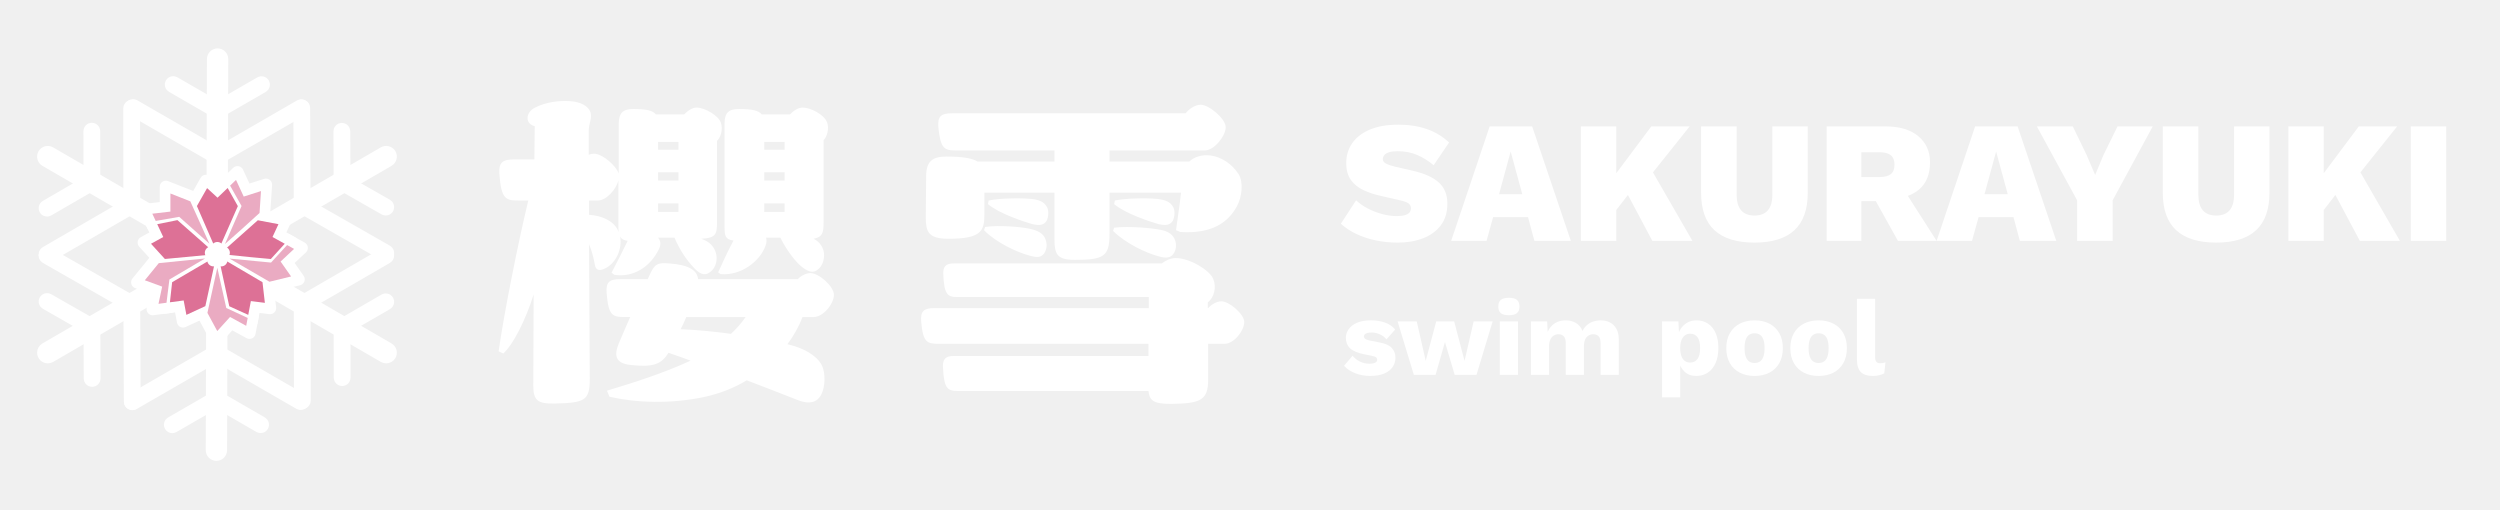
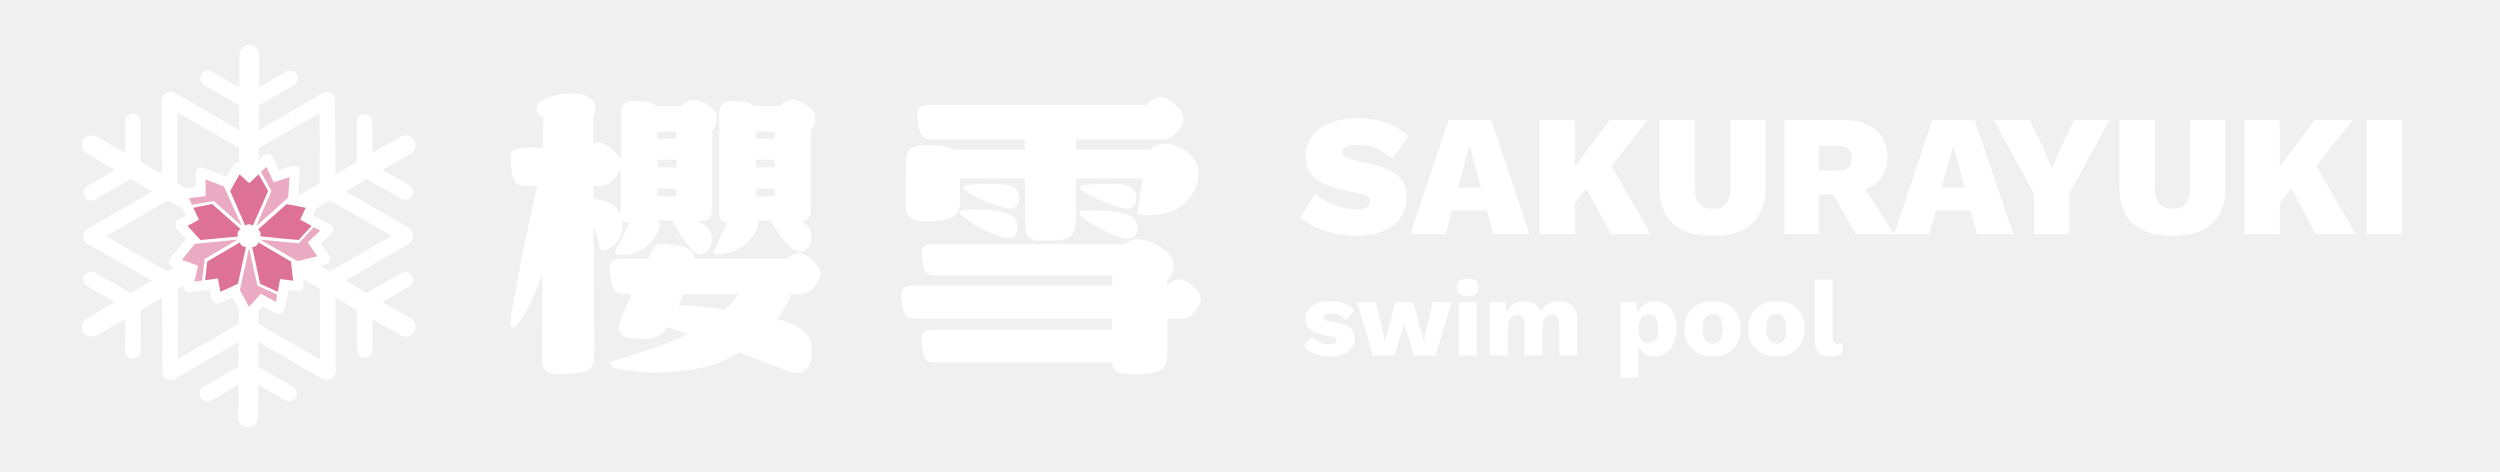
- <svg xmlns="http://www.w3.org/2000/svg" id="_圖層_1" data-name="圖層_1" version="1.1" viewBox="0 0 1631.39 332.32">
+ <svg xmlns="http://www.w3.org/2000/svg" id="_圖層_1" data-name="圖層_1" version="1.1" viewBox="0 0 1760.22 332.32">
  <defs>
    <style>
      .st0 {
        stroke: #fff;
        stroke-linejoin: round;
        stroke-width: 8px;
      }

      .st0, .st1 {
        fill: #fff;
      }

      .st2 {
        fill: #dd7196;
      }

      .st3 {
        fill: #eaabc2;
      }
    </style>
  </defs>
  <g>
-     <path class="st0" d="M181.71,146.29l-3.89,8.37,7.99,4.4-9.08,9.96-13.12-1.21-17.95-1.83.34-1.05-.88-.64,23.13-20.56,13.46,2.56Z" />
-     <path class="st0" d="M177.93,172.1l-14.59-1.34-21.63-2.2.81-2.5-2.12-1.54,26.98-23.98,18.63,3.54-4.33,9.32,8.87,4.88-12.61,13.82h0ZM150.48,163.49l13.43,1.37,11.63,1.07,5.55-6.09-7.12-3.92,3.46-7.44-8.29-1.57-18.65,16.58h-.01Z" />
-     <path class="st0" d="M144.41,169.83l.4-1.24,26.48,15.56,1.55,13.47-9.14-1.15-1.7,9-12.38-5.62-6.51-30.02h1.3Z" />
-     <path class="st0" d="M164.21,209.72l-17.17-7.79-7.61-35.07h2.82l.88-2.7,30.94,18.19,2.15,18.68-10.12-1.27-1.89,9.97h0ZM152.2,197.76l7.59,3.44,1.52-8.03,8.16,1.02-.95-8.24-21.63-12.72,5.32,24.52h-.01Z" />
-     <path class="st0" d="M137.66,164.93l.39,1.18-30.45,2.89-9.07-9.94,8-4.4-3.93-8.37,13.19-2.65,23.13,20.38-1.26.91Z" />
-     <path class="st0" d="M106.41,172.09l-12.61-13.81,8.86-4.87-4.35-9.27,18.33-3.69,27.01,23.8-2.51,1.82.86,2.65-35.6,3.37h0ZM103.26,159.84l5.53,6.06,25.09-2.38-18.94-16.7-8.05,1.62,3.5,7.47-7.13,3.92h0Z" />
-     <path class="st0" d="M140.52,169.83l-6.52,29.94-12.37,5.7-1.78-9.41-8.97,1.2,1.45-13.11,26.52-15.56.41,1.24h1.26Z" />
-     <path class="st0" d="M119.42,209.75l-1.96-10.37-9.94,1.33,2.04-18.35,30.98-18.18.88,2.7h2.79l-7.61,34.98-17.16,7.9h-.02ZM122.24,192.75l1.6,8.44,7.58-3.49,5.32-24.43-21.62,12.69-.87,7.86,8-1.07h0Z" />
-     <path class="st0" d="M148.56,122.67l6.57,11.69.05.22-12.35,28.05-1-.73-1.01.74-.77-1.62-11.56-26.56,6.65-11.71,6.8,6.26,6.62-6.34Z" />
-     <path class="st0" d="M144.06,167.19l-2.23-1.62-2.16,1.57-2.33-4.94-12.16-27.92,9.22-16.25,7.5,6.91,7.37-7.06,8.64,15.37.39,1.6-14.24,32.33h0ZM131.8,134.64l10,22.97,10.11-22.93-4.06-7.21-5.86,5.62-6.11-5.62-4.08,7.18h0Z" />
-     <path class="st0" d="M133.8,168.67l-23.25,13.71-1.23,9.79-.67,5.39-5.22.7,2.39-11.23-11.32-4.14,9.12-11.18,30.18-3.04Z" />
-     <path class="st0" d="M99.65,201.75l2.73-12.82-12.82-4.69,12.54-15.36,44.83-4.52-33.63,19.83-2.01,16-11.65,1.55h.01ZM99.43,181.54l7.88,2.88.48-3.85,12.88-7.59-15.53,1.56-5.71,7Z" />
-     <path class="st0" d="M161.64,207.47l-.98,5.14-10.54-5.78-8.35,9.21-6.42-11.88,6.46-29.44,5.85,26.27,13.98,6.48Z" />
-     <path class="st0" d="M141.16,221.13l-8.94-16.53,9.56-43.61,8.46,37.92,14.74,6.84-2.17,11.41-12.07-6.61-9.59,10.57h.01ZM138.48,203.72l3.91,7.23,5.83-6.43-3.13-1.45-3.26-14.61-3.35,15.27h0Z" />
-     <path class="st0" d="M191.9,162.42l-8.79,8.24,6.84,9.75-14.12,3.44-26.04-15.11,27.08,2.6,10.48-11.43,4.55,2.51Z" />
-     <path class="st0" d="M175.37,187.01l-38.81-22.51,39.12,3.75,11.05-12.05,10.16,5.6-9.89,9.27,7.86,11.19-19.51,4.75h.02ZM163.01,172.99l13.27,7.7,8.75-2.13-4.66-6.64-2.31,2.51-15.05-1.44Z" />
-     <path class="st0" d="M111.2,126.27l12.99,5.11,12.46,27.65-19.7-17.53-15.34,2.67-2.22-4.72,11.81-1.37v-11.81Z" />
-     <path class="st0" d="M145.06,170.48l-29-25.81-16.17,2.8-4.92-10.5,13.27-1.54v-13.52l18.17,7.14,18.65,41.41v.02ZM117.86,138.34l10.38,9.24-6.25-13.88-7.82-3.08v8.35l3.69-.64h0Z" />
-     <path class="st0" d="M154.01,117.41l5.03,10.87,11.26-3.59-.93,14.29-11.02,10.01-11.55,10.25,10.83-24.8-7.48-13.32,3.86-3.71Z" />
-     <path class="st0" d="M138.69,170.4l15.64-35.8-7.88-14.03,8.51-8.18,5.68,12.27,12.91-4.12-1.3,19.82-11.9,10.81-21.66,19.22h0ZM159.28,131.32l1.66,2.95-6.03,13.81,1.48-1.31,10.1-9.18.57-8.76-7.78,2.48h0Z" />
-     <path class="st0" d="M141.83,161.9l-4.17,3.03,1.6,4.9h5.15l1.59-4.9-4.17-3.03Z" />
-     <path class="st0" d="M146.56,172.79h-9.46l-2.92-8.99,7.65-5.56,7.65,5.56-2.92,8.99ZM141.41,166.87h.84l.26-.8-.68-.5-.68.5.26.8Z" />
-     <path class="st0" d="M142.3,73.32h-.79l-.37-.2-28.87-16.66c-.71-.41-.95-1.32-.54-2.02.41-.71,1.31-.95,2.02-.54l28.14,16.24,28.03-16.18c.71-.41,1.62-.17,2.02.54s.17,1.62-.54,2.02l-29.1,16.8Z" />
-     <path class="st0" d="M142.21,103.4h-.79l-.37-.2-54.96-31.75c-.71-.41-.95-1.32-.54-2.02.41-.71,1.32-.95,2.02-.54l54.23,31.33,54.02-31.21c.71-.41,1.62-.17,2.02.54.41.71.17,1.62-.54,2.02l-55.09,31.83Z" />
-     <path class="st0" d="M86.42,263.65c-.51,0-1.01-.27-1.29-.74-.41-.71-.17-1.62.54-2.02l55.73-32.17,55.55,32.06c.71.41.95,1.32.54,2.02-.41.71-1.31.95-2.02.54l-54.07-31.2-54.24,31.32c-.23.13-.49.2-.74.2h0Z" />
-     <path class="st0" d="M112.44,278.65c-.51,0-1.01-.27-1.29-.74-.41-.71-.17-1.62.54-2.02l29.61-17.09,29.52,17.06c.71.41.95,1.32.54,2.02-.41.71-1.32.95-2.02.54l-28.04-16.2-28.13,16.23c-.23.13-.49.2-.74.2h.01Z" />
-     <path class="st0" d="M251.73,166.6c-.25,0-.5-.06-.73-.2l-55.28-31.58-.3-64.35c0-.82.66-1.49,1.48-1.49s1.48.66,1.48,1.48l.29,62.64,53.8,30.73c.71.41.96,1.31.55,2.02-.27.48-.77.75-1.29.75" />
-     <path class="st0" d="M251.73,136.63c-.25,0-.5-.06-.73-.19l-29.26-16.7-.15-34.06c0-.82.66-1.48,1.48-1.49.83-.02,1.49.66,1.49,1.48l.14,32.34,27.77,15.85c.71.41.96,1.31.55,2.02-.27.48-.77.75-1.29.75" />
-     <path class="st0" d="M60.12,248.44c-.82,0-1.48-.66-1.48-1.48l-.14-32.64-28.54-16.29c-.71-.41-.96-1.31-.55-2.02s1.31-.96,2.02-.55l30.03,17.14.15,34.35c0,.82-.66,1.49-1.48,1.49h-.01Z" />
-     <path class="st0" d="M86.3,263.56c-.82,0-1.48-.66-1.48-1.48l-.29-62.84-54.58-31.17c-.71-.41-.96-1.31-.55-2.02s1.31-.96,2.02-.55l56.06,32.03v.86l.3,63.69c0,.82-.66,1.49-1.48,1.49h0Z" />
-     <path class="st0" d="M197.31,262.88c-.82,0-1.48-.66-1.48-1.48l-.12-63.88,55.28-32.03c.71-.41,1.62-.17,2.02.54.41.71.17,1.62-.54,2.03l-53.8,31.17.12,62.16c0,.82-.66,1.48-1.48,1.49" />
-     <path class="st0" d="M223.27,247.91c-.82,0-1.48-.66-1.48-1.48l-.06-33.82,29.26-16.94c.71-.41,1.62-.17,2.02.54.41.71.17,1.62-.54,2.03l-27.77,16.08.06,32.1c0,.82-.66,1.48-1.48,1.49h-.01Z" />
-     <path class="st0" d="M30.69,137.34c-.51,0-1.01-.26-1.28-.74-.41-.71-.17-1.61.54-2.03l28.55-16.56-.06-32.43c0-.82.66-1.48,1.48-1.48s1.48.66,1.48,1.48l.06,34.14-30.03,17.41c-.23.14-.49.2-.74.2h0Z" />
-     <path class="st0" d="M30.69,167.49c-.51,0-1.01-.26-1.28-.74-.41-.71-.17-1.62.54-2.03l54.57-31.61-.09-62.4c0-.82.66-1.48,1.48-1.48s1.48.66,1.48,1.48l.09,64.08-.74.46-55.31,32.04c-.23.14-.49.2-.74.2" />
-     <path class="st0" d="M141.22,296.74c-1.64,0-2.96-1.34-2.96-2.97l.77-255.23c0-1.63,1.33-2.96,2.96-2.96s2.96,1.34,2.96,2.97l-.77,255.23c0,1.63-1.33,2.96-2.96,2.96" />
-     <path class="st0" d="M31.18,233.11c-1.64,0-2.97-1.33-2.97-2.97,0-1.05.56-2.03,1.47-2.56l220.84-127.95c1.41-.82,3.23-.34,4.05,1.07s.34,3.23-1.07,4.05S32.67,232.71,32.67,232.71c-.47.27-.98.4-1.48.4h-.01Z" />
-     <path class="st0" d="M252.02,233.11c-.5,0-1.01-.13-1.48-.4L29.69,104.76c-1.41-.81-1.9-2.62-1.09-4.03,0,0,0,0,0-.01.81-1.41,2.62-1.9,4.03-1.09,0,0,0,0,.01,0l220.84,127.95c1.41.81,1.9,2.62,1.09,4.03,0,0,0,0,0,.01-.55.95-1.54,1.48-2.57,1.48h.02Z" />
-     <path class="st2" d="M181.71,146.29l-3.89,8.37,7.99,4.4-9.08,9.96-13.12-1.21-17.95-1.83.34-1.05-.88-.64,23.13-20.56,13.46,2.56Z" />
-     <path class="st2" d="M144.41,169.83l.4-1.24,26.48,15.56,1.55,13.47-9.14-1.15-1.7,9-12.38-5.62-6.51-30.02h1.3Z" />
-     <path class="st2" d="M137.66,164.93l.39,1.18-30.45,2.89-9.07-9.94,8-4.4-3.93-8.37,13.19-2.65,23.13,20.38-1.26.91Z" />
-     <path class="st2" d="M140.52,169.83l-6.52,29.94-12.37,5.7-1.78-9.41-8.97,1.2,1.45-13.11,26.52-15.56.41,1.24h1.26Z" />
-     <path class="st2" d="M148.56,122.67l6.57,11.69.05.22-12.35,28.05-1-.73-1.01.74-.77-1.62-11.56-26.56,6.65-11.71,6.8,6.26,6.62-6.34Z" />
-     <path class="st3" d="M133.8,168.67l-23.25,13.71-1.23,9.79-.67,5.39-5.22.7,2.39-11.23-11.32-4.14,9.12-11.18,30.18-3.04Z" />
-     <path class="st3" d="M161.64,207.47l-.98,5.14-10.54-5.78-8.35,9.21-6.42-11.88,6.46-29.44,5.85,26.27,13.98,6.48Z" />
-     <path class="st3" d="M191.9,162.42l-8.79,8.24,6.84,9.75-14.12,3.44-26.04-15.11,27.08,2.6,10.48-11.43,4.55,2.51Z" />
-     <path class="st3" d="M111.2,126.27l12.99,5.11,12.46,27.65-19.7-17.53-15.34,2.67-2.22-4.72,11.81-1.37v-11.81Z" />
-     <path class="st3" d="M154.01,117.41l5.03,10.87,11.26-3.59-.93,14.29-11.02,10.01-11.55,10.25,10.83-24.8-7.48-13.32,3.86-3.71Z" />
-     <path class="st0" d="M141.83,161.9l-4.17,3.03,1.6,4.9h5.15l1.59-4.9-4.17-3.03Z" />
+     <path class="st0" d="M215.26,146.29l-3.89,8.37,7.99,4.4-9.08,9.96-13.12-1.21-17.95-1.83.34-1.05-.88-.64,23.13-20.56,13.46,2.56Z" />
+     <path class="st0" d="M211.48,172.1l-14.59-1.34-21.63-2.2.81-2.5-2.12-1.54,26.98-23.98,18.63,3.54-4.33,9.32,8.87,4.88-12.61,13.82h0ZM184.03,163.49l13.43,1.37,11.63,1.07,5.55-6.09-7.12-3.92,3.46-7.44-8.29-1.57-18.65,16.58h-.01Z" />
+     <path class="st0" d="M177.96,169.83l.4-1.24,26.48,15.56,1.55,13.47-9.14-1.15-1.7,9-12.38-5.62-6.51-30.02h1.3Z" />
+     <path class="st0" d="M197.76,209.72l-17.17-7.79-7.61-35.07h2.82l.88-2.7,30.94,18.19,2.15,18.68-10.12-1.27-1.89,9.97h0ZM185.75,197.76l7.59,3.44,1.52-8.03,8.16,1.02-.95-8.24-21.63-12.72,5.32,24.52h-.01Z" />
+     <path class="st0" d="M171.21,164.93l.39,1.18-30.45,2.89-9.07-9.94,8-4.4-3.93-8.37,13.19-2.65,23.13,20.38-1.26.91Z" />
+     <path class="st0" d="M139.96,172.09l-12.61-13.81,8.86-4.87-4.35-9.27,18.33-3.69,27.01,23.8-2.51,1.82.86,2.65-35.6,3.37h0ZM136.81,159.84l5.53,6.06,25.09-2.38-18.94-16.7-8.05,1.62,3.5,7.47-7.13,3.92h0Z" />
+     <path class="st0" d="M174.07,169.83l-6.52,29.94-12.37,5.7-1.78-9.41-8.97,1.2,1.45-13.11,26.52-15.56.41,1.24h1.26Z" />
+     <path class="st0" d="M152.97,209.75l-1.96-10.37-9.94,1.33,2.04-18.35,30.98-18.18.88,2.7h2.79l-7.61,34.98-17.16,7.9h-.02ZM155.79,192.75l1.6,8.44,7.58-3.49,5.32-24.43-21.62,12.69-.87,7.86,8-1.07h0Z" />
+     <path class="st0" d="M182.11,122.67l6.57,11.69.05.22-12.35,28.05-1-.73-1.01.74-.77-1.62-11.56-26.56,6.65-11.71,6.8,6.26,6.62-6.34Z" />
+     <path class="st0" d="M177.61,167.19l-2.23-1.62-2.16,1.57-2.33-4.94-12.16-27.92,9.22-16.25,7.5,6.91,7.37-7.06,8.64,15.37.39,1.6-14.24,32.33h0ZM165.35,134.64l10,22.97,10.11-22.93-4.06-7.21-5.86,5.62-6.11-5.62-4.08,7.18h0Z" />
+     <path class="st0" d="M167.35,168.67l-23.25,13.71-1.23,9.79-.67,5.39-5.22.7,2.39-11.23-11.32-4.14,9.12-11.18,30.18-3.04Z" />
+     <path class="st0" d="M133.2,201.75l2.73-12.82-12.82-4.69,12.54-15.36,44.83-4.52-33.63,19.83-2.01,16-11.65,1.55h.01ZM132.98,181.54l7.88,2.88.48-3.85,12.88-7.59-15.53,1.56-5.71,7Z" />
+     <path class="st0" d="M195.19,207.47l-.98,5.14-10.54-5.78-8.35,9.21-6.42-11.88,6.46-29.44,5.85,26.27,13.98,6.48Z" />
+     <path class="st0" d="M174.71,221.13l-8.94-16.53,9.56-43.61,8.46,37.92,14.74,6.84-2.17,11.41-12.07-6.61-9.59,10.57h.01ZM172.03,203.72l3.91,7.23,5.83-6.43-3.13-1.45-3.26-14.61-3.35,15.27h0Z" />
+     <path class="st0" d="M225.45,162.42l-8.79,8.24,6.84,9.75-14.12,3.44-26.04-15.11,27.08,2.6,10.48-11.43,4.55,2.51Z" />
+     <path class="st0" d="M208.92,187.01l-38.81-22.51,39.12,3.75,11.05-12.05,10.16,5.6-9.89,9.27,7.86,11.19-19.51,4.75h.02ZM196.56,172.99l13.27,7.7,8.75-2.13-4.66-6.64-2.31,2.51-15.05-1.44Z" />
+     <path class="st0" d="M144.75,126.27l12.99,5.11,12.46,27.65-19.7-17.53-15.34,2.67-2.22-4.72,11.81-1.37v-11.81Z" />
+     <path class="st0" d="M178.61,170.48l-29-25.81-16.17,2.8-4.92-10.5,13.27-1.54v-13.52l18.17,7.14,18.65,41.41v.02ZM151.41,138.34l10.38,9.24-6.25-13.88-7.82-3.08v8.35l3.69-.64h0Z" />
+     <path class="st0" d="M187.56,117.41l5.03,10.87,11.26-3.59-.93,14.29-11.02,10.01-11.55,10.25,10.83-24.8-7.48-13.32,3.86-3.71Z" />
+     <path class="st0" d="M172.24,170.4l15.64-35.8-7.88-14.03,8.51-8.18,5.68,12.27,12.91-4.12-1.3,19.82-11.9,10.81-21.66,19.22h0ZM192.83,131.32l1.66,2.95-6.03,13.81,1.48-1.31,10.1-9.18.57-8.76-7.78,2.48h0Z" />
+     <path class="st0" d="M175.38,161.9l-4.17,3.03,1.6,4.9h5.15l1.59-4.9-4.17-3.03Z" />
+     <path class="st0" d="M180.11,172.79h-9.46l-2.92-8.99,7.65-5.56,7.65,5.56-2.92,8.99ZM174.96,166.87h.84l.26-.8-.68-.5-.68.5.26.8Z" />
+     <path class="st0" d="M175.85,73.32h-.79l-.37-.2-28.87-16.66c-.71-.41-.95-1.32-.54-2.02.41-.71,1.31-.95,2.02-.54l28.14,16.24,28.03-16.18c.71-.41,1.62-.17,2.02.54s.17,1.62-.54,2.02l-29.1,16.8Z" />
+     <path class="st0" d="M175.76,103.4h-.79l-.37-.2-54.96-31.75c-.71-.41-.95-1.32-.54-2.02.41-.71,1.32-.95,2.02-.54l54.23,31.33,54.02-31.21c.71-.41,1.62-.17,2.02.54.41.71.17,1.62-.54,2.02l-55.09,31.83Z" />
+     <path class="st0" d="M119.97,263.65c-.51,0-1.01-.27-1.29-.74-.41-.71-.17-1.62.54-2.02l55.73-32.17,55.55,32.06c.71.41.95,1.32.54,2.02-.41.71-1.31.95-2.02.54l-54.07-31.2-54.24,31.32c-.23.13-.49.2-.74.2h0Z" />
+     <path class="st0" d="M145.99,278.65c-.51,0-1.01-.27-1.29-.74-.41-.71-.17-1.62.54-2.02l29.61-17.09,29.52,17.06c.71.41.95,1.32.54,2.02-.41.71-1.32.95-2.02.54l-28.04-16.2-28.13,16.23c-.23.13-.49.2-.74.2h.01Z" />
+     <path class="st0" d="M285.28,166.6c-.25,0-.5-.06-.73-.2l-55.28-31.58-.3-64.35c0-.82.66-1.49,1.48-1.49s1.48.66,1.48,1.48l.29,62.64,53.8,30.73c.71.41.96,1.31.55,2.02-.27.48-.77.75-1.29.75" />
+     <path class="st0" d="M285.28,136.63c-.25,0-.5-.06-.73-.19l-29.26-16.7-.15-34.06c0-.82.66-1.48,1.48-1.49.83-.02,1.49.66,1.49,1.48l.14,32.34,27.77,15.85c.71.41.96,1.31.55,2.02-.27.48-.77.75-1.29.75" />
+     <path class="st0" d="M93.67,248.44c-.82,0-1.48-.66-1.48-1.48l-.14-32.64-28.54-16.29c-.71-.41-.96-1.31-.55-2.02s1.31-.96,2.02-.55l30.03,17.14.15,34.35c0,.82-.66,1.49-1.48,1.49h-.01Z" />
+     <path class="st0" d="M119.85,263.56c-.82,0-1.48-.66-1.48-1.48l-.29-62.84-54.58-31.17c-.71-.41-.96-1.31-.55-2.02s1.31-.96,2.02-.55l56.06,32.03v.86l.3,63.69c0,.82-.66,1.49-1.48,1.49h0Z" />
+     <path class="st0" d="M230.86,262.88c-.82,0-1.48-.66-1.48-1.48l-.12-63.88,55.28-32.03c.71-.41,1.62-.17,2.02.54.41.71.17,1.62-.54,2.03l-53.8,31.17.12,62.16c0,.82-.66,1.48-1.48,1.49" />
+     <path class="st0" d="M256.82,247.91c-.82,0-1.48-.66-1.48-1.48l-.06-33.82,29.26-16.94c.71-.41,1.62-.17,2.02.54.41.71.17,1.62-.54,2.03l-27.77,16.08.06,32.1c0,.82-.66,1.48-1.48,1.49h-.01Z" />
+     <path class="st0" d="M64.24,137.34c-.51,0-1.01-.26-1.28-.74-.41-.71-.17-1.61.54-2.03l28.55-16.56-.06-32.43c0-.82.66-1.48,1.48-1.48s1.48.66,1.48,1.48l.06,34.14-30.03,17.41c-.23.14-.49.2-.74.2h0Z" />
+     <path class="st0" d="M64.24,167.49c-.51,0-1.01-.26-1.28-.74-.41-.71-.17-1.62.54-2.03l54.57-31.61-.09-62.4c0-.82.66-1.48,1.48-1.48s1.48.66,1.48,1.48l.09,64.08-.74.46-55.31,32.04c-.23.14-.49.2-.74.2" />
+     <path class="st0" d="M174.77,296.74c-1.64,0-2.96-1.34-2.96-2.97l.77-255.23c0-1.63,1.33-2.96,2.96-2.96s2.96,1.34,2.96,2.97l-.77,255.23c0,1.63-1.33,2.96-2.96,2.96" />
+     <path class="st0" d="M64.73,233.11c-1.64,0-2.97-1.33-2.97-2.97,0-1.05.56-2.03,1.47-2.56l220.84-127.95c1.41-.82,3.23-.34,4.05,1.07s.34,3.23-1.07,4.05-220.83,127.96-220.83,127.96c-.47.27-.98.4-1.48.4h-.01Z" />
+     <path class="st0" d="M285.57,233.11c-.5,0-1.01-.13-1.48-.4L63.24,104.76c-1.41-.81-1.9-2.62-1.09-4.03,0,0,0,0,0-.01.81-1.41,2.62-1.9,4.03-1.09,0,0,0,0,.01,0l220.84,127.95c1.41.81,1.9,2.62,1.09,4.03,0,0,0,0,0,.01-.55.95-1.54,1.48-2.57,1.48h.02Z" />
+     <path class="st2" d="M215.26,146.29l-3.89,8.37,7.99,4.4-9.08,9.96-13.12-1.21-17.95-1.83.34-1.05-.88-.64,23.13-20.56,13.46,2.56Z" />
+     <path class="st2" d="M177.96,169.83l.4-1.24,26.48,15.56,1.55,13.47-9.14-1.15-1.7,9-12.38-5.62-6.51-30.02h1.3Z" />
+     <path class="st2" d="M171.21,164.93l.39,1.18-30.45,2.89-9.07-9.94,8-4.4-3.93-8.37,13.19-2.65,23.13,20.38-1.26.91Z" />
+     <path class="st2" d="M174.07,169.83l-6.52,29.94-12.37,5.7-1.78-9.41-8.97,1.2,1.45-13.11,26.52-15.56.41,1.24h1.26Z" />
+     <path class="st2" d="M182.11,122.67l6.57,11.69.05.22-12.35,28.05-1-.73-1.01.74-.77-1.62-11.56-26.56,6.65-11.71,6.8,6.26,6.62-6.34Z" />
+     <path class="st3" d="M167.35,168.67l-23.25,13.71-1.23,9.79-.67,5.39-5.22.7,2.39-11.23-11.32-4.14,9.12-11.18,30.18-3.04Z" />
+     <path class="st3" d="M195.19,207.47l-.98,5.14-10.54-5.78-8.35,9.21-6.42-11.88,6.46-29.44,5.85,26.27,13.98,6.48Z" />
+     <path class="st3" d="M225.45,162.42l-8.79,8.24,6.84,9.75-14.12,3.44-26.04-15.11,27.08,2.6,10.48-11.43,4.55,2.51Z" />
+     <path class="st3" d="M144.75,126.27l12.99,5.11,12.46,27.65-19.7-17.53-15.34,2.67-2.22-4.72,11.81-1.37v-11.81Z" />
+     <path class="st3" d="M187.56,117.41l5.03,10.87,11.26-3.59-.93,14.29-11.02,10.01-11.55,10.25,10.83-24.8-7.48-13.32,3.86-3.71Z" />
+     <path class="st0" d="M175.38,161.9l-4.17,3.03,1.6,4.9h5.15l1.59-4.9-4.17-3.03Z" />
  </g>
  <g>
-     <path class="st1" d="M344.76,130.85h-6.53c-8.17,0-11.2-.93-12.37-17.49-.47-7,1.87-9.33,9.33-9.33h13.52l.23-21.69c-6.53-1.63-6.06-9.09.24-12.13,7.23-3.73,15.86-4.66,22.86-4.2s11.89,3.27,13.29,7.23c1.17,4.43-1.16,7-1.16,12.36v15.39c1.16-.47,2.33-.7,3.5-.7,5.13,0,14.23,7.46,16.09,13.06v-32.42c0-7,2.57-9.8,9.33-9.8,8.63,0,12.83.94,14.93,3.5h18.43c2.56-2.56,5.36-4.43,8.16-4.43,5.36,0,14.46,5.36,15.86,10.03,1.4,4.43-.23,9.56-2.57,11.66v52.95c0,7.93-.7,10.5-10.26,10.96,1.4.47,2.79,1.16,3.96,1.86,7.46,4.67,7.93,15.17,1.86,19.83-3.73,3.03-7.23.93-10.5-2.57-5.83-6.3-9.33-11.89-12.83-19.82h-10.73c1.63,1.86,2.1,4.2.7,7.23-5.59,11.66-16.56,18.89-29.16,17.02l-1.86-1.4c3.5-6.53,7-13.76,10.5-20.76-2.57-.47-3.96-1.16-4.9-2.79,1.4,7.7-2.33,16.79-9.33,20.52-3.5,1.87-6.53,2.1-7.23-2.33-.7-4.2-1.87-8.63-3.73-13.29l.47,87.93c0,14.23-3.27,15.63-22.86,16.1-11.2.23-14-2.1-14-11.66l.23-59.48c-5.36,17.02-13.52,32.89-19.82,38.48l-3.03-1.4c3.5-24.96,13.06-72.54,19.36-98.43ZM384.41,140.18c8.16.47,16.32,3.96,19.13,10.73,0,.23.23.23.23.47-.23-.93-.23-2.1-.23-3.27v-30.32c-1.4,5.59-7.7,13.06-13.53,13.06h-5.59v9.33ZM450.66,235.34c-4.9-1.86-9.8-3.5-14.46-5.13-4.66,7.7-10.26,9.56-24.96,7.93-9.56-1.16-10.73-6.07-7.46-14,2.33-5.59,4.9-11.43,7.46-17.26h-3.5c-8.16,0-10.73-.94-11.89-15.86-.47-6.76,1.63-8.86,8.86-8.86h17.96l1.4-3.03c3.03-6.77,5.13-7.93,12.59-7.23,13.06.94,18.19,4.44,18.89,10.26h65.07c1.64-1.86,5.14-3.96,8.17-3.96,5.59,0,15.39,8.63,15.39,14.23s-6.77,14.46-13.3,14.46h-7.23c-2.33,6.29-5.83,12.36-9.79,17.72,1.4.47,3.03.7,4.2,1.17,9.33,2.8,17.26,8.16,19.13,14.93,1.63,5.83.93,14.23-2.33,18.43-3.5,4.66-9.09,3.96-14.46,1.86-10.49-4.2-21.69-8.4-33.12-12.83-8.4,5.13-17.73,8.63-27.06,10.73-22.39,4.9-45.25,3.96-62.51,0l-1.64-3.96c15.63-4.67,37.09-11.43,54.58-19.6ZM442.73,97.73v-5.13h-13.3v5.13h13.3ZM442.73,117.79v-5.37h-13.3v5.37h13.3ZM442.73,138.31v-5.59h-13.3v5.59h13.3ZM477.01,217.85c3.73-3.5,7-7.23,9.56-10.96h-38.72c-1.16,2.79-2.33,5.36-3.73,7.93,11.43.47,22.62,1.63,32.89,3.03ZM478.64,156.97c-5.36-.7-5.83-3.03-5.83-9.09v-67.17c0-6.77,2.33-9.57,9.33-9.57,8.63,0,12.83.94,14.93,3.5h18.43c2.57-2.56,5.37-4.43,8.4-4.43,4.9,0,14,4.43,15.86,9.8,1.4,3.73,0,9.33-2.33,11.43v53.41c0,6.77-.47,9.8-6.53,10.96,4.43,2.1,6.3,6.07,6.77,9.09.47,4.67-1.16,8.87-3.96,10.96-3.03,2.57-5.83,1.4-9.09-.7-4.9-3.27-11.2-11.66-15.4-20.06h-9.33c.47,1.4.47,3.27-.47,5.59-3.5,9.57-15.63,19.36-29.16,18.19l-1.63-1.16c3.26-7.23,6.53-14.23,10.03-20.76ZM512,97.73v-5.13h-13.29v5.13h13.29ZM512,117.79v-5.37h-13.29v5.37h13.29ZM512,138.31v-5.59h-13.29v5.59h13.29Z" />
-     <path class="st1" d="M609.72,201.06h139.94v-7.23h-125.25c-6.06,0-8.4-1.86-8.86-14.93-.23-4.9,1.64-7,6.77-7h135.75c2.8-2.1,6.07-3.5,9.1-3.5,9.33,0,22.16,7.94,24.49,13.53,2.33,5.36.7,12.13-3.5,15.39v3.73h.23c1.87-2.1,5.37-4.43,8.63-4.43,5.13,0,14.93,8.4,14.93,13.53,0,5.59-6.77,14.22-12.83,14.22h-10.73v23.33c0,13.52-4.9,15.63-24.49,15.86-11.43,0-13.76-2.33-14.46-8.4h-124.08c-7.46,0-9.33-1.87-10.03-15.63-.23-5.13,1.63-7.23,7-7.23h127.12v-7.93h-136.68c-7.93,0-10.5-.93-11.66-14.69-.47-6.53,1.63-8.63,8.63-8.63ZM770.66,125.72h-46.65v27.29c0,14.46-3.96,16.56-22.62,16.56-11.66,0-13.29-3.73-13.29-13.53v-30.32h-45.72v14c0,10.96-1.86,16.09-23.56,16.09-13.3,0-14.69-4.9-14.69-14l.23-26.82c0-9.8,4.2-12.83,13.3-12.83,10.73,0,16.79,1.16,20.29,3.26h50.15v-7.23h-63.91c-7.93,0-10.49-.94-11.89-15.4-.47-6.76,1.64-8.86,8.87-8.86h152.54c1.87-2.57,6.07-5.59,9.8-5.59,5.37,0,16.33,9.09,16.33,14.69s-7.46,15.17-13.76,15.17h-62.05v7.23h52.01c3.5-3.26,8.63-4.66,14-3.96,7,.94,14,5.6,18.19,12.13,3.27,5.13,2.33,14.93-1.17,21.22-5.59,10.03-15.86,17.96-36.85,16.56l-2.8-1.17c.93-6.99,2.57-17.49,3.27-24.49ZM642.84,148.11c9.1-1.4,24.73,0,30.09,1.4,5.13,1.17,8.4,3.5,9.33,6.77,1.16,2.8.93,6.53-.93,9.1-2.1,2.79-4.67,2.79-9.57,1.4-7.93-2.1-21.69-8.4-29.62-16.56l.7-2.1ZM645.17,130.85c7-1.63,24.49-1.86,30.32-.7,4.43.93,6.53,2.57,7.93,5.37.94,2.1.94,5.83-.47,8.63-1.86,2.57-3.96,3.27-9.33,2.1-5.6-1.63-21.46-6.76-28.92-13.06l.47-2.33ZM727.04,148.58c9.33-1.16,24.96.23,30.32,1.4,5.14.94,8.16,3.27,9.33,6.53,1.16,2.8.93,6.53-.94,9.1-1.86,2.79-5.13,3.03-9.79,1.63-7.93-2.1-21.46-8.4-29.62-16.56l.7-2.1ZM727.51,130.85c7-1.63,24.49-1.86,30.09-.7,4.66.93,6.77,2.57,8.16,5.37.94,2.1.94,5.83-.47,8.63-1.86,2.57-3.96,3.27-9.33,2.1-5.6-1.63-21.46-6.76-28.92-13.06l.47-2.33Z" />
+     <path class="st1" d="M378.32,130.85h-6.53c-8.17,0-11.2-.93-12.37-17.49-.47-7,1.87-9.33,9.33-9.33h13.52l.23-21.69c-6.53-1.63-6.06-9.09.24-12.13,7.23-3.73,15.86-4.66,22.86-4.2s11.89,3.27,13.29,7.23c1.17,4.43-1.16,7-1.16,12.36v15.39c1.16-.47,2.33-.7,3.5-.7,5.13,0,14.23,7.46,16.09,13.06v-32.42c0-7,2.57-9.8,9.33-9.8,8.63,0,12.83.94,14.93,3.5h18.43c2.56-2.56,5.36-4.43,8.16-4.43,5.36,0,14.46,5.36,15.86,10.03,1.4,4.43-.23,9.56-2.57,11.66v52.95c0,7.93-.7,10.5-10.26,10.96,1.4.47,2.79,1.16,3.96,1.86,7.46,4.67,7.93,15.17,1.86,19.83-3.73,3.03-7.23.93-10.5-2.57-5.83-6.3-9.33-11.89-12.83-19.82h-10.73c1.63,1.86,2.1,4.2.7,7.23-5.59,11.66-16.56,18.89-29.16,17.02l-1.86-1.4c3.5-6.53,7-13.76,10.5-20.76-2.57-.47-3.96-1.16-4.9-2.79,1.4,7.7-2.33,16.79-9.33,20.52-3.5,1.87-6.53,2.1-7.23-2.33-.7-4.2-1.87-8.63-3.73-13.29l.47,87.93c0,14.23-3.27,15.63-22.86,16.1-11.2.23-14-2.1-14-11.66l.23-59.48c-5.36,17.02-13.52,32.89-19.82,38.48l-3.03-1.4c3.5-24.96,13.06-72.54,19.36-98.43ZM417.97,140.18c8.16.47,16.32,3.96,19.13,10.73,0,.23.23.23.23.47-.23-.93-.23-2.1-.23-3.27v-30.32c-1.4,5.59-7.7,13.06-13.53,13.06h-5.59v9.33ZM484.21,235.34c-4.9-1.86-9.8-3.5-14.46-5.13-4.66,7.7-10.26,9.56-24.96,7.93-9.56-1.16-10.73-6.07-7.46-14,2.33-5.59,4.9-11.43,7.46-17.26h-3.5c-8.16,0-10.73-.94-11.89-15.86-.47-6.76,1.63-8.86,8.86-8.86h17.96l1.4-3.03c3.03-6.77,5.13-7.93,12.59-7.23,13.06.94,18.19,4.44,18.89,10.26h65.07c1.64-1.86,5.14-3.96,8.17-3.96,5.59,0,15.39,8.63,15.39,14.23s-6.77,14.46-13.3,14.46h-7.23c-2.33,6.29-5.83,12.36-9.79,17.72,1.4.47,3.03.7,4.2,1.17,9.33,2.8,17.26,8.16,19.13,14.93,1.63,5.83.93,14.23-2.33,18.43-3.5,4.66-9.09,3.96-14.46,1.86-10.49-4.2-21.69-8.4-33.12-12.83-8.4,5.13-17.73,8.63-27.06,10.73-22.39,4.9-45.25,3.96-62.51,0l-1.64-3.96c15.63-4.67,37.09-11.43,54.58-19.6ZM476.28,97.73v-5.13h-13.3v5.13h13.3ZM476.28,117.79v-5.37h-13.3v5.37h13.3ZM476.28,138.31v-5.59h-13.3v5.59h13.3ZM510.57,217.85c3.73-3.5,7-7.23,9.56-10.96h-38.72c-1.16,2.79-2.33,5.36-3.73,7.93,11.43.47,22.62,1.63,32.89,3.03ZM512.2,156.97c-5.36-.7-5.83-3.03-5.83-9.09v-67.17c0-6.77,2.33-9.57,9.33-9.57,8.63,0,12.83.94,14.93,3.5h18.43c2.57-2.56,5.37-4.43,8.4-4.43,4.9,0,14,4.43,15.86,9.8,1.4,3.73,0,9.33-2.33,11.43v53.41c0,6.77-.47,9.8-6.53,10.96,4.43,2.1,6.3,6.07,6.77,9.09.47,4.67-1.16,8.87-3.96,10.96-3.03,2.57-5.83,1.4-9.09-.7-4.9-3.27-11.2-11.66-15.4-20.06h-9.33c.47,1.4.47,3.27-.47,5.59-3.5,9.57-15.63,19.36-29.16,18.19l-1.63-1.16c3.26-7.23,6.53-14.23,10.03-20.76ZM545.55,97.73v-5.13h-13.29v5.13h13.29ZM545.55,117.79v-5.37h-13.29v5.37h13.29ZM545.55,138.31v-5.59h-13.29v5.59h13.29Z" />
+     <path class="st1" d="M643.28,201.06h139.94v-7.23h-125.25c-6.06,0-8.4-1.86-8.86-14.93-.23-4.9,1.64-7,6.77-7h135.75c2.8-2.1,6.07-3.5,9.1-3.5,9.33,0,22.16,7.94,24.49,13.53,2.33,5.36.7,12.13-3.5,15.39v3.73h.23c1.87-2.1,5.37-4.43,8.63-4.43,5.13,0,14.93,8.4,14.93,13.53,0,5.59-6.77,14.22-12.83,14.22h-10.73v23.33c0,13.52-4.9,15.63-24.49,15.86-11.43,0-13.76-2.33-14.46-8.4h-124.08c-7.46,0-9.33-1.87-10.03-15.63-.23-5.13,1.63-7.23,7-7.23h127.12v-7.93h-136.68c-7.93,0-10.5-.93-11.66-14.69-.47-6.53,1.63-8.63,8.63-8.63ZM804.22,125.72h-46.65v27.29c0,14.46-3.96,16.56-22.62,16.56-11.66,0-13.29-3.73-13.29-13.53v-30.32h-45.72v14c0,10.96-1.86,16.09-23.56,16.09-13.3,0-14.69-4.9-14.69-14l.23-26.82c0-9.8,4.2-12.83,13.3-12.83,10.73,0,16.79,1.16,20.29,3.26h50.15v-7.23h-63.91c-7.93,0-10.49-.94-11.89-15.4-.47-6.76,1.64-8.86,8.87-8.86h152.54c1.87-2.57,6.07-5.59,9.8-5.59,5.37,0,16.33,9.09,16.33,14.69s-7.46,15.17-13.76,15.17h-62.05v7.23h52.01c3.5-3.26,8.63-4.66,14-3.96,7,.94,14,5.6,18.19,12.13,3.27,5.13,2.33,14.93-1.17,21.22-5.59,10.03-15.86,17.96-36.85,16.56l-2.8-1.17c.93-6.99,2.57-17.49,3.27-24.49ZM676.4,148.11c9.1-1.4,24.73,0,30.09,1.4,5.13,1.17,8.4,3.5,9.33,6.77,1.16,2.8.93,6.53-.93,9.1-2.1,2.79-4.67,2.79-9.57,1.4-7.93-2.1-21.69-8.4-29.62-16.56l.7-2.1ZM678.73,130.85c7-1.63,24.49-1.86,30.32-.7,4.43.93,6.53,2.57,7.93,5.37.94,2.1.94,5.83-.47,8.63-1.86,2.57-3.96,3.27-9.33,2.1-5.6-1.63-21.46-6.76-28.92-13.06l.47-2.33ZM760.6,148.58c9.33-1.16,24.96.23,30.32,1.4,5.14.94,8.16,3.27,9.33,6.53,1.16,2.8.93,6.53-.94,9.1-1.86,2.79-5.13,3.03-9.79,1.63-7.93-2.1-21.46-8.4-29.62-16.56l.7-2.1ZM761.07,130.85c7-1.63,24.49-1.86,30.09-.7,4.66.93,6.77,2.57,8.16,5.37.94,2.1.94,5.83-.47,8.63-1.86,2.57-3.96,3.27-9.33,2.1-5.6-1.63-21.46-6.76-28.92-13.06l.47-2.33Z" />
  </g>
  <g>
-     <path class="st1" d="M912.21,81.34c7.09,0,13.39.96,18.9,2.89,5.51,1.92,10.34,4.85,14.49,8.77l-10.07,14.83c-3.39-2.87-7-5.11-10.81-6.73-3.81-1.62-8.02-2.43-12.62-2.43-2.34,0-4.23.23-5.66.68-1.43.45-2.47,1.08-3.11,1.87-.64.79-.96,1.68-.96,2.66,0,1.21.74,2.19,2.21,2.94,1.47.75,3.53,1.43,6.17,2.04l11.32,2.6c7.54,1.74,13.17,4.28,16.86,7.64,3.7,3.36,5.55,7.94,5.55,13.75s-1.42,10.38-4.25,14.15c-2.83,3.77-6.7,6.6-11.6,8.49-4.91,1.89-10.45,2.83-16.64,2.83-4.91,0-9.68-.49-14.32-1.47-4.64-.98-8.88-2.39-12.73-4.24-3.85-1.85-7.17-4.06-9.96-6.62l9.96-15.28c2.04,1.96,4.53,3.72,7.47,5.26,2.94,1.55,6.07,2.77,9.39,3.68,3.32.91,6.53,1.36,9.62,1.36,2.19,0,3.98-.21,5.38-.62,1.4-.41,2.39-1,3-1.75.6-.75.91-1.66.91-2.72,0-1.28-.49-2.32-1.47-3.11-.98-.79-2.83-1.49-5.55-2.09l-12.45-2.83c-4.07-.91-7.85-2.15-11.32-3.73-3.47-1.58-6.24-3.79-8.32-6.62-2.08-2.83-3.11-6.55-3.11-11.15,0-4.9,1.32-9.24,3.96-13.02,2.64-3.77,6.49-6.72,11.54-8.83,5.05-2.11,11.13-3.17,18.22-3.17Z" />
-     <path class="st1" d="M1025.06,157.18h-23.77l-4.19-15.51h-22.75l-4.3,15.51h-23.09l25.13-74.7h27.73l25.24,74.7ZM978.2,126.73h15.17l-7.58-27.84-7.58,27.84Z" />
-     <path class="st1" d="M1054.71,82.48v74.7h-23.09v-74.7h23.09ZM1102.59,82.48l-35.88,44.93-1.13-4.41-17.09,22.07-4.98-17.09,34.07-45.5h25.01ZM1074.97,106.13l29.43,51.05h-26.15l-20.37-38.26,17.09-12.79Z" />
-     <path class="st1" d="M1179.66,82.48v43.35c0,10.87-2.91,19-8.71,24.39-5.81,5.4-14.49,8.09-26.03,8.09s-20.34-2.7-26.15-8.09c-5.81-5.39-8.71-13.53-8.71-24.39v-43.35h23.2v44.59c0,4.53.98,7.92,2.94,10.19,1.96,2.26,4.87,3.4,8.71,3.4s6.75-1.13,8.71-3.4c1.96-2.26,2.94-5.66,2.94-10.19v-44.59h23.09Z" />
-     <path class="st1" d="M1230.25,82.48c9.28,0,16.47,2.13,21.56,6.4,5.09,4.26,7.64,9.94,7.64,17.03,0,7.92-2.49,13.92-7.47,18-4.98,4.07-12.15,6.11-21.5,6.11l-2.26,1.25h-13.58v25.92h-22.64v-74.7h38.26ZM1226.52,115.53c3.24,0,5.68-.62,7.3-1.87,1.62-1.24,2.43-3.3,2.43-6.17s-.81-4.94-2.43-6.22c-1.62-1.28-4.06-1.92-7.3-1.92h-11.88v16.19h11.88ZM1240.21,120.39l23.54,36.78h-25.24l-18.22-32.71,19.92-4.07Z" />
-     <path class="st1" d="M1341.85,157.18h-23.77l-4.19-15.51h-22.75l-4.3,15.51h-23.09l25.13-74.7h27.73l25.24,74.7ZM1294.99,126.73h15.17l-7.58-27.84-7.58,27.84Z" />
-     <path class="st1" d="M1404.78,82.48l-26.15,48.22v26.48h-23.2v-26.48l-26.26-48.22h23.43l9.05,18.68,5.55,13.02,5.43-13.02,9.17-18.68h22.98Z" />
-     <path class="st1" d="M1480.95,82.48v43.35c0,10.87-2.91,19-8.71,24.39-5.81,5.4-14.49,8.09-26.03,8.09s-20.34-2.7-26.15-8.09c-5.81-5.39-8.71-13.53-8.71-24.39v-43.35h23.2v44.59c0,4.53.98,7.92,2.94,10.19,1.96,2.26,4.87,3.4,8.71,3.4s6.75-1.13,8.71-3.4c1.96-2.26,2.94-5.66,2.94-10.19v-44.59h23.09Z" />
-     <path class="st1" d="M1516.38,82.48v74.7h-23.09v-74.7h23.09ZM1564.26,82.48l-35.88,44.93-1.13-4.41-17.09,22.07-4.98-17.09,34.07-45.5h25.01ZM1536.64,106.13l29.43,51.05h-26.15l-20.37-38.26,17.09-12.79Z" />
-     <path class="st1" d="M1596.29,82.48v74.7h-23.09v-74.7h23.09Z" />
+     <path class="st1" d="M955.61,83.3c7.62,0,14.4,1.03,20.32,3.1,5.92,2.07,11.11,5.21,15.58,9.43l-10.83,15.94c-3.65-3.08-7.53-5.49-11.62-7.24-4.1-1.74-8.62-2.62-13.57-2.62-2.52,0-4.54.24-6.08.73-1.54.49-2.66,1.16-3.35,2.01-.69.85-1.03,1.81-1.03,2.86,0,1.3.79,2.35,2.37,3.16,1.58.81,3.79,1.54,6.63,2.19l12.17,2.8c8.11,1.87,14.15,4.6,18.13,8.21,3.97,3.61,5.96,8.54,5.96,14.78s-1.52,11.15-4.56,15.21c-3.04,4.06-7.2,7.1-12.47,9.13-5.27,2.03-11.24,3.04-17.89,3.04-5.27,0-10.4-.53-15.39-1.58-4.99-1.05-9.55-2.57-13.69-4.56-4.14-1.99-7.71-4.36-10.71-7.12l10.71-16.43c2.19,2.11,4.87,4,8.03,5.66,3.16,1.66,6.53,2.98,10.1,3.95,3.57.97,7.02,1.46,10.34,1.46,2.35,0,4.28-.22,5.78-.67,1.5-.44,2.57-1.07,3.22-1.89.65-.81.97-1.78.97-2.92,0-1.38-.53-2.49-1.58-3.35-1.06-.85-3.04-1.6-5.96-2.25l-13.38-3.04c-4.38-.97-8.44-2.31-12.17-4.02-3.73-1.7-6.71-4.08-8.94-7.12-2.23-3.04-3.35-7.04-3.35-11.99,0-5.27,1.42-9.94,4.26-13.99,2.84-4.06,6.98-7.22,12.41-9.49,5.43-2.27,11.96-3.41,19.59-3.41Z" />
+     <path class="st1" d="M1076.93,164.83h-25.55l-4.5-16.67h-24.46l-4.62,16.67h-24.82l27.01-80.31h29.81l27.13,80.31ZM1026.55,132.1h16.31l-8.15-29.93-8.15,29.93Z" />
+     <path class="st1" d="M1108.81,84.52v80.31h-24.82v-80.31h24.82ZM1160.28,84.52l-38.57,48.31-1.22-4.75-18.37,23.73-5.35-18.37,36.62-48.91h26.89ZM1130.59,109.95l31.64,54.88h-28.11l-21.9-41.13,18.37-13.75Z" />
+     <path class="st1" d="M1243.14,84.52v46.6c0,11.68-3.12,20.42-9.37,26.22-6.25,5.8-15.58,8.7-27.99,8.7s-21.86-2.9-28.11-8.7c-6.25-5.8-9.37-14.54-9.37-26.22v-46.6h24.94v47.94c0,4.87,1.05,8.52,3.16,10.95,2.11,2.43,5.23,3.65,9.37,3.65s7.26-1.22,9.37-3.65c2.11-2.43,3.16-6.08,3.16-10.95v-47.94h24.82Z" />
+     <path class="st1" d="M1297.53,84.52c9.98,0,17.7,2.29,23.18,6.88,5.48,4.58,8.21,10.69,8.21,18.31,0,8.52-2.68,14.97-8.03,19.35-5.35,4.38-13.06,6.57-23.12,6.57l-2.43,1.34h-14.6v27.86h-24.33v-80.31h41.13ZM1293.51,120.05c3.49,0,6.1-.67,7.85-2.01,1.74-1.34,2.62-3.55,2.62-6.63s-.87-5.31-2.62-6.69c-1.75-1.38-4.36-2.07-7.85-2.07h-12.78v17.4h12.78ZM1308.23,125.28l25.31,39.55h-27.13l-19.59-35.17,21.42-4.38Z" />
+     <path class="st1" d="M1417.5,164.83h-25.55l-4.5-16.67h-24.46l-4.62,16.67h-24.82l27.01-80.31h29.81l27.13,80.31ZM1367.13,132.1h16.31l-8.15-29.93-8.15,29.93Z" />
+     <path class="st1" d="M1485.15,84.52l-28.11,51.83v28.47h-24.94v-28.47l-28.23-51.83h25.19l9.73,20.08,5.96,13.99,5.84-13.99,9.86-20.08h24.7Z" />
+     <path class="st1" d="M1567.04,84.52v46.6c0,11.68-3.12,20.42-9.37,26.22-6.25,5.8-15.58,8.7-27.99,8.7s-21.86-2.9-28.11-8.7c-6.25-5.8-9.37-14.54-9.37-26.22v-46.6h24.94v47.94c0,4.87,1.05,8.52,3.16,10.95,2.11,2.43,5.23,3.65,9.37,3.65s7.26-1.22,9.37-3.65c2.11-2.43,3.16-6.08,3.16-10.95v-47.94h24.82Z" />
+     <path class="st1" d="M1605.13,84.52v80.31h-24.82v-80.31h24.82ZM1656.6,84.52l-38.57,48.31-1.22-4.75-18.37,23.73-5.35-18.37,36.62-48.91h26.89ZM1626.91,109.95l31.64,54.88h-28.11l-21.9-41.13,18.37-13.75Z" />
+     <path class="st1" d="M1691.03,84.52v80.31h-24.82v-80.31h24.82Z" />
  </g>
  <g>
-     <path class="st1" d="M894.22,245.32c-3.49,0-6.73-.57-9.73-1.71-3-1.14-5.48-2.78-7.43-4.92l5.58-6.56c1.16,1.49,2.71,2.73,4.64,3.73s4.08,1.5,6.45,1.5c1.44,0,2.63-.21,3.56-.63.93-.42,1.4-1.07,1.4-1.95,0-.65-.23-1.17-.7-1.57-.47-.39-1.4-.73-2.79-1.01l-4.88-.98c-4.37-.88-7.48-2.2-9.31-3.94-1.84-1.74-2.76-4.03-2.76-6.87,0-1.91.58-3.73,1.74-5.48,1.16-1.74,2.95-3.16,5.37-4.25,2.42-1.09,5.51-1.64,9.28-1.64,3.53,0,6.65.51,9.35,1.53,2.7,1.02,4.84,2.51,6.42,4.46l-5.65,6.42c-1.12-1.39-2.56-2.49-4.32-3.28-1.77-.79-3.54-1.19-5.3-1.19-1.12,0-2.06.1-2.83.31-.77.21-1.34.5-1.71.87-.37.37-.56.84-.56,1.4,0,.6.29,1.13.87,1.57.58.44,1.66.83,3.24,1.15l6.35,1.25c3.58.65,6.16,1.84,7.74,3.56,1.58,1.72,2.37,3.79,2.37,6.21,0,2.28-.6,4.33-1.81,6.14-1.21,1.81-3.02,3.24-5.44,4.29-2.42,1.05-5.46,1.57-9.14,1.57Z" />
-     <path class="st1" d="M961.61,209.75h12.42l-10.53,34.88h-14.23l-6.35-21.42-6.14,21.42h-14.16l-10.6-34.88h12.49l5.86,25.74,6.84-25.74h11.72l6.77,25.74,5.93-25.74Z" />
-     <path class="st1" d="M984.63,205.7c-2.42,0-4.17-.45-5.27-1.36-1.09-.91-1.64-2.34-1.64-4.29s.55-3.45,1.64-4.36c1.09-.91,2.85-1.36,5.27-1.36s4.12.45,5.23,1.36c1.12.91,1.67,2.36,1.67,4.36s-.56,3.38-1.67,4.29c-1.12.91-2.86,1.36-5.23,1.36ZM990.56,209.75v34.88h-11.86v-34.88h11.86Z" />
-     <path class="st1" d="M999,244.62v-34.88h10.6l.35,6.77c1.12-2.46,2.69-4.33,4.71-5.58,2.02-1.26,4.36-1.88,7.01-1.88s4.86.58,6.77,1.74c1.91,1.16,3.33,2.88,4.26,5.16.74-1.53,1.71-2.81,2.89-3.84,1.19-1.02,2.55-1.79,4.08-2.3,1.53-.51,3.11-.77,4.74-.77,2.32,0,4.37.45,6.14,1.36,1.77.91,3.17,2.28,4.22,4.12,1.05,1.84,1.57,4.13,1.57,6.87v23.23h-11.86v-20.51c0-2.23-.43-3.79-1.29-4.67-.86-.88-2.01-1.33-3.45-1.33-1.16,0-2.22.29-3.17.87-.95.58-1.69,1.45-2.2,2.62-.51,1.16-.77,2.63-.77,4.39v18.62h-11.86v-20.51c0-2.23-.44-3.79-1.33-4.67-.88-.88-2.02-1.33-3.42-1.33-1.07,0-2.08.28-3.03.84-.95.56-1.71,1.43-2.27,2.62-.56,1.19-.84,2.73-.84,4.64v18.42h-11.86Z" />
-     <path class="st1" d="M1084.58,259.27v-49.53h10.67l.63,12.63-1.4-1.46c.33-2.33,1.05-4.37,2.16-6.14,1.12-1.77,2.56-3.16,4.32-4.19,1.77-1.02,3.79-1.53,6.07-1.53,2.88,0,5.39.71,7.53,2.13,2.14,1.42,3.8,3.46,4.99,6.14,1.19,2.67,1.78,5.92,1.78,9.73s-.61,7.09-1.81,9.83c-1.21,2.75-2.89,4.84-5.06,6.28-2.16,1.44-4.69,2.16-7.57,2.16-3.16,0-5.72-.94-7.67-2.83-1.95-1.88-3.25-4.27-3.91-7.15l1.12-1.67v25.6h-11.86ZM1102.86,236.6c2.05,0,3.65-.76,4.81-2.27,1.16-1.51,1.74-3.89,1.74-7.15s-.57-5.64-1.71-7.15c-1.14-1.51-2.73-2.27-4.78-2.27-1.3,0-2.44.36-3.42,1.08-.98.72-1.73,1.78-2.27,3.17-.54,1.39-.8,3.12-.8,5.16s.24,3.64.73,5.06c.49,1.42,1.22,2.5,2.2,3.24.98.74,2.14,1.12,3.49,1.12Z" />
-     <path class="st1" d="M1144.92,209.05c3.67,0,6.89.71,9.66,2.13s4.93,3.49,6.49,6.21c1.56,2.72,2.34,5.99,2.34,9.8s-.78,7.08-2.34,9.8c-1.56,2.72-3.72,4.79-6.49,6.21-2.77,1.42-5.99,2.13-9.66,2.13s-6.77-.71-9.56-2.13c-2.79-1.42-4.96-3.49-6.52-6.21-1.56-2.72-2.34-5.99-2.34-9.8s.78-7.08,2.34-9.8c1.56-2.72,3.73-4.79,6.52-6.21,2.79-1.42,5.97-2.13,9.56-2.13ZM1144.92,217.49c-1.35,0-2.51.33-3.49.98-.98.65-1.72,1.7-2.23,3.14-.51,1.44-.77,3.3-.77,5.58s.26,4.13.77,5.54c.51,1.42,1.26,2.47,2.23,3.14s2.14,1.01,3.49,1.01,2.58-.34,3.56-1.01,1.72-1.72,2.23-3.14c.51-1.42.77-3.27.77-5.54s-.26-4.14-.77-5.58c-.51-1.44-1.26-2.49-2.23-3.14-.98-.65-2.16-.98-3.56-.98Z" />
-     <path class="st1" d="M1186.71,209.05c3.67,0,6.89.71,9.66,2.13s4.93,3.49,6.49,6.21c1.56,2.72,2.34,5.99,2.34,9.8s-.78,7.08-2.34,9.8c-1.56,2.72-3.72,4.79-6.49,6.21-2.77,1.42-5.99,2.13-9.66,2.13s-6.77-.71-9.56-2.13c-2.79-1.42-4.96-3.49-6.52-6.21-1.56-2.72-2.34-5.99-2.34-9.8s.78-7.08,2.34-9.8c1.56-2.72,3.73-4.79,6.52-6.21,2.79-1.42,5.97-2.13,9.56-2.13ZM1186.71,217.49c-1.35,0-2.51.33-3.49.98-.98.65-1.72,1.7-2.23,3.14-.51,1.44-.77,3.3-.77,5.58s.26,4.13.77,5.54c.51,1.42,1.26,2.47,2.23,3.14s2.14,1.01,3.49,1.01,2.58-.34,3.56-1.01,1.72-1.72,2.23-3.14c.51-1.42.77-3.27.77-5.54s-.26-4.14-.77-5.58c-.51-1.44-1.26-2.49-2.23-3.14-.98-.65-2.16-.98-3.56-.98Z" />
-     <path class="st1" d="M1223.61,194.96v37.81c0,1.53.26,2.63.77,3.28.51.65,1.37.98,2.58.98.7,0,1.28-.05,1.74-.14.46-.09,1.02-.23,1.67-.42l-.77,7.12c-.84.51-1.93.93-3.28,1.25-1.35.33-2.67.49-3.98.49-3.72,0-6.42-.86-8.09-2.58-1.67-1.72-2.51-4.53-2.51-8.44v-39.34h11.86Z" />
+     <path class="st1" d="M936.28,250.99c-3.75,0-7.24-.61-10.46-1.84-3.22-1.22-5.89-2.99-7.99-5.29l6-7.05c1.25,1.6,2.91,2.94,4.99,4.01,2.07,1.08,4.39,1.61,6.94,1.61,1.55,0,2.82-.23,3.82-.67,1-.45,1.5-1.15,1.5-2.1,0-.7-.25-1.26-.75-1.69-.5-.42-1.5-.79-3-1.09l-5.25-1.05c-4.7-.95-8.04-2.36-10.01-4.24-1.97-1.87-2.96-4.34-2.96-7.39,0-2.05.62-4.01,1.88-5.89,1.25-1.87,3.17-3.4,5.77-4.57,2.6-1.17,5.92-1.76,9.97-1.76,3.8,0,7.15.55,10.05,1.65,2.9,1.1,5.2,2.7,6.9,4.8l-6.07,6.9c-1.2-1.5-2.75-2.67-4.65-3.52-1.9-.85-3.8-1.27-5.7-1.27-1.2,0-2.21.11-3.04.34-.83.23-1.44.54-1.84.94-.4.4-.6.9-.6,1.5,0,.65.31,1.21.94,1.69.62.48,1.79.89,3.49,1.24l6.82,1.35c3.85.7,6.62,1.98,8.32,3.82,1.7,1.85,2.55,4.08,2.55,6.67,0,2.45-.65,4.65-1.95,6.6-1.3,1.95-3.25,3.49-5.85,4.61-2.6,1.12-5.88,1.69-9.82,1.69Z" />
+     <path class="st1" d="M1008.72,212.74h13.35l-11.32,37.5h-15.3l-6.82-23.02-6.6,23.02h-15.22l-11.4-37.5h13.42l6.3,27.67,7.35-27.67h12.6l7.27,27.67,6.37-27.67Z" />
+     <path class="st1" d="M1033.46,208.39c-2.6,0-4.49-.49-5.66-1.46-1.18-.97-1.76-2.51-1.76-4.61s.59-3.71,1.76-4.69c1.17-.97,3.06-1.46,5.66-1.46s4.42.49,5.62,1.46c1.2.97,1.8,2.54,1.8,4.69s-.6,3.64-1.8,4.61c-1.2.98-3.08,1.46-5.62,1.46ZM1039.84,212.74v37.5h-12.75v-37.5h12.75Z" />
+     <path class="st1" d="M1048.91,250.24v-37.5h11.4l.38,7.27c1.2-2.65,2.89-4.65,5.06-6s4.69-2.02,7.54-2.02,5.22.62,7.27,1.87c2.05,1.25,3.57,3.1,4.57,5.55.8-1.65,1.84-3.02,3.11-4.12,1.28-1.1,2.74-1.92,4.39-2.47,1.65-.55,3.35-.82,5.1-.82,2.5,0,4.7.49,6.6,1.46,1.9.97,3.41,2.45,4.54,4.42,1.12,1.98,1.69,4.44,1.69,7.39v24.97h-12.75v-22.05c0-2.4-.46-4.07-1.39-5.02-.93-.95-2.16-1.42-3.71-1.42-1.25,0-2.39.31-3.41.94-1.03.63-1.81,1.56-2.36,2.81-.55,1.25-.82,2.83-.82,4.72v20.02h-12.75v-22.05c0-2.4-.48-4.07-1.42-5.02-.95-.95-2.17-1.42-3.67-1.42-1.15,0-2.24.3-3.26.9-1.03.6-1.84,1.54-2.44,2.81-.6,1.27-.9,2.94-.9,4.99v19.8h-12.75Z" />
+     <path class="st1" d="M1140.92,265.99v-53.24h11.47l.67,13.57-1.5-1.58c.35-2.5,1.12-4.7,2.32-6.6,1.2-1.9,2.75-3.4,4.65-4.5,1.9-1.1,4.07-1.65,6.52-1.65,3.1,0,5.8.76,8.1,2.29,2.3,1.53,4.09,3.72,5.36,6.6,1.27,2.88,1.91,6.36,1.91,10.46s-.65,7.62-1.95,10.57c-1.3,2.95-3.11,5.2-5.44,6.75-2.32,1.55-5.04,2.33-8.14,2.33-3.4,0-6.15-1.01-8.25-3.04s-3.5-4.59-4.2-7.69l1.2-1.8v27.52h-12.75ZM1160.57,241.61c2.2,0,3.92-.81,5.17-2.44,1.25-1.62,1.88-4.19,1.88-7.69s-.61-6.06-1.84-7.69c-1.23-1.62-2.94-2.44-5.14-2.44-1.4,0-2.62.39-3.67,1.16-1.05.78-1.86,1.91-2.44,3.41-.58,1.5-.86,3.35-.86,5.55s.26,3.91.79,5.44c.53,1.53,1.31,2.69,2.36,3.49,1.05.8,2.3,1.2,3.75,1.2Z" />
+     <path class="st1" d="M1205.79,211.99c3.95,0,7.41.76,10.39,2.29,2.97,1.53,5.3,3.75,6.97,6.67,1.67,2.92,2.51,6.44,2.51,10.54s-.84,7.61-2.51,10.54c-1.68,2.92-4,5.15-6.97,6.67-2.97,1.53-6.44,2.29-10.39,2.29s-7.27-.76-10.27-2.29c-3-1.52-5.34-3.75-7.01-6.67-1.68-2.92-2.51-6.44-2.51-10.54s.84-7.61,2.51-10.54c1.67-2.92,4.01-5.15,7.01-6.67,3-1.52,6.42-2.29,10.27-2.29ZM1205.79,221.07c-1.45,0-2.7.35-3.75,1.05-1.05.7-1.85,1.83-2.4,3.38-.55,1.55-.83,3.55-.83,6s.27,4.44.83,5.96c.55,1.53,1.35,2.65,2.4,3.38s2.3,1.09,3.75,1.09,2.78-.36,3.83-1.09,1.85-1.85,2.4-3.38c.55-1.52.83-3.51.83-5.96s-.28-4.45-.83-6c-.55-1.55-1.35-2.67-2.4-3.38-1.05-.7-2.33-1.05-3.83-1.05Z" />
+     <path class="st1" d="M1250.71,211.99c3.95,0,7.41.76,10.39,2.29,2.97,1.53,5.3,3.75,6.97,6.67,1.67,2.92,2.51,6.44,2.51,10.54s-.84,7.61-2.51,10.54c-1.68,2.92-4,5.15-6.97,6.67-2.97,1.53-6.44,2.29-10.39,2.29s-7.27-.76-10.27-2.29c-3-1.52-5.34-3.75-7.01-6.67-1.68-2.92-2.51-6.44-2.51-10.54s.84-7.61,2.51-10.54c1.67-2.92,4.01-5.15,7.01-6.67,3-1.52,6.42-2.29,10.27-2.29ZM1250.71,221.07c-1.45,0-2.7.35-3.75,1.05-1.05.7-1.85,1.83-2.4,3.38-.55,1.55-.83,3.55-.83,6s.27,4.44.83,5.96c.55,1.53,1.35,2.65,2.4,3.38s2.3,1.09,3.75,1.09,2.78-.36,3.83-1.09,1.85-1.85,2.4-3.38c.55-1.52.83-3.51.83-5.96s-.28-4.45-.83-6c-.55-1.55-1.35-2.67-2.4-3.38-1.05-.7-2.33-1.05-3.83-1.05Z" />
+     <path class="st1" d="M1290.38,196.84v40.65c0,1.65.27,2.82.83,3.52.55.7,1.47,1.05,2.77,1.05.75,0,1.38-.05,1.88-.15.5-.1,1.1-.25,1.8-.45l-.83,7.65c-.9.55-2.08,1-3.52,1.35-1.45.35-2.88.53-4.27.53-4,0-6.9-.92-8.7-2.77s-2.7-4.88-2.7-9.07v-42.29h12.75Z" />
  </g>
</svg>
